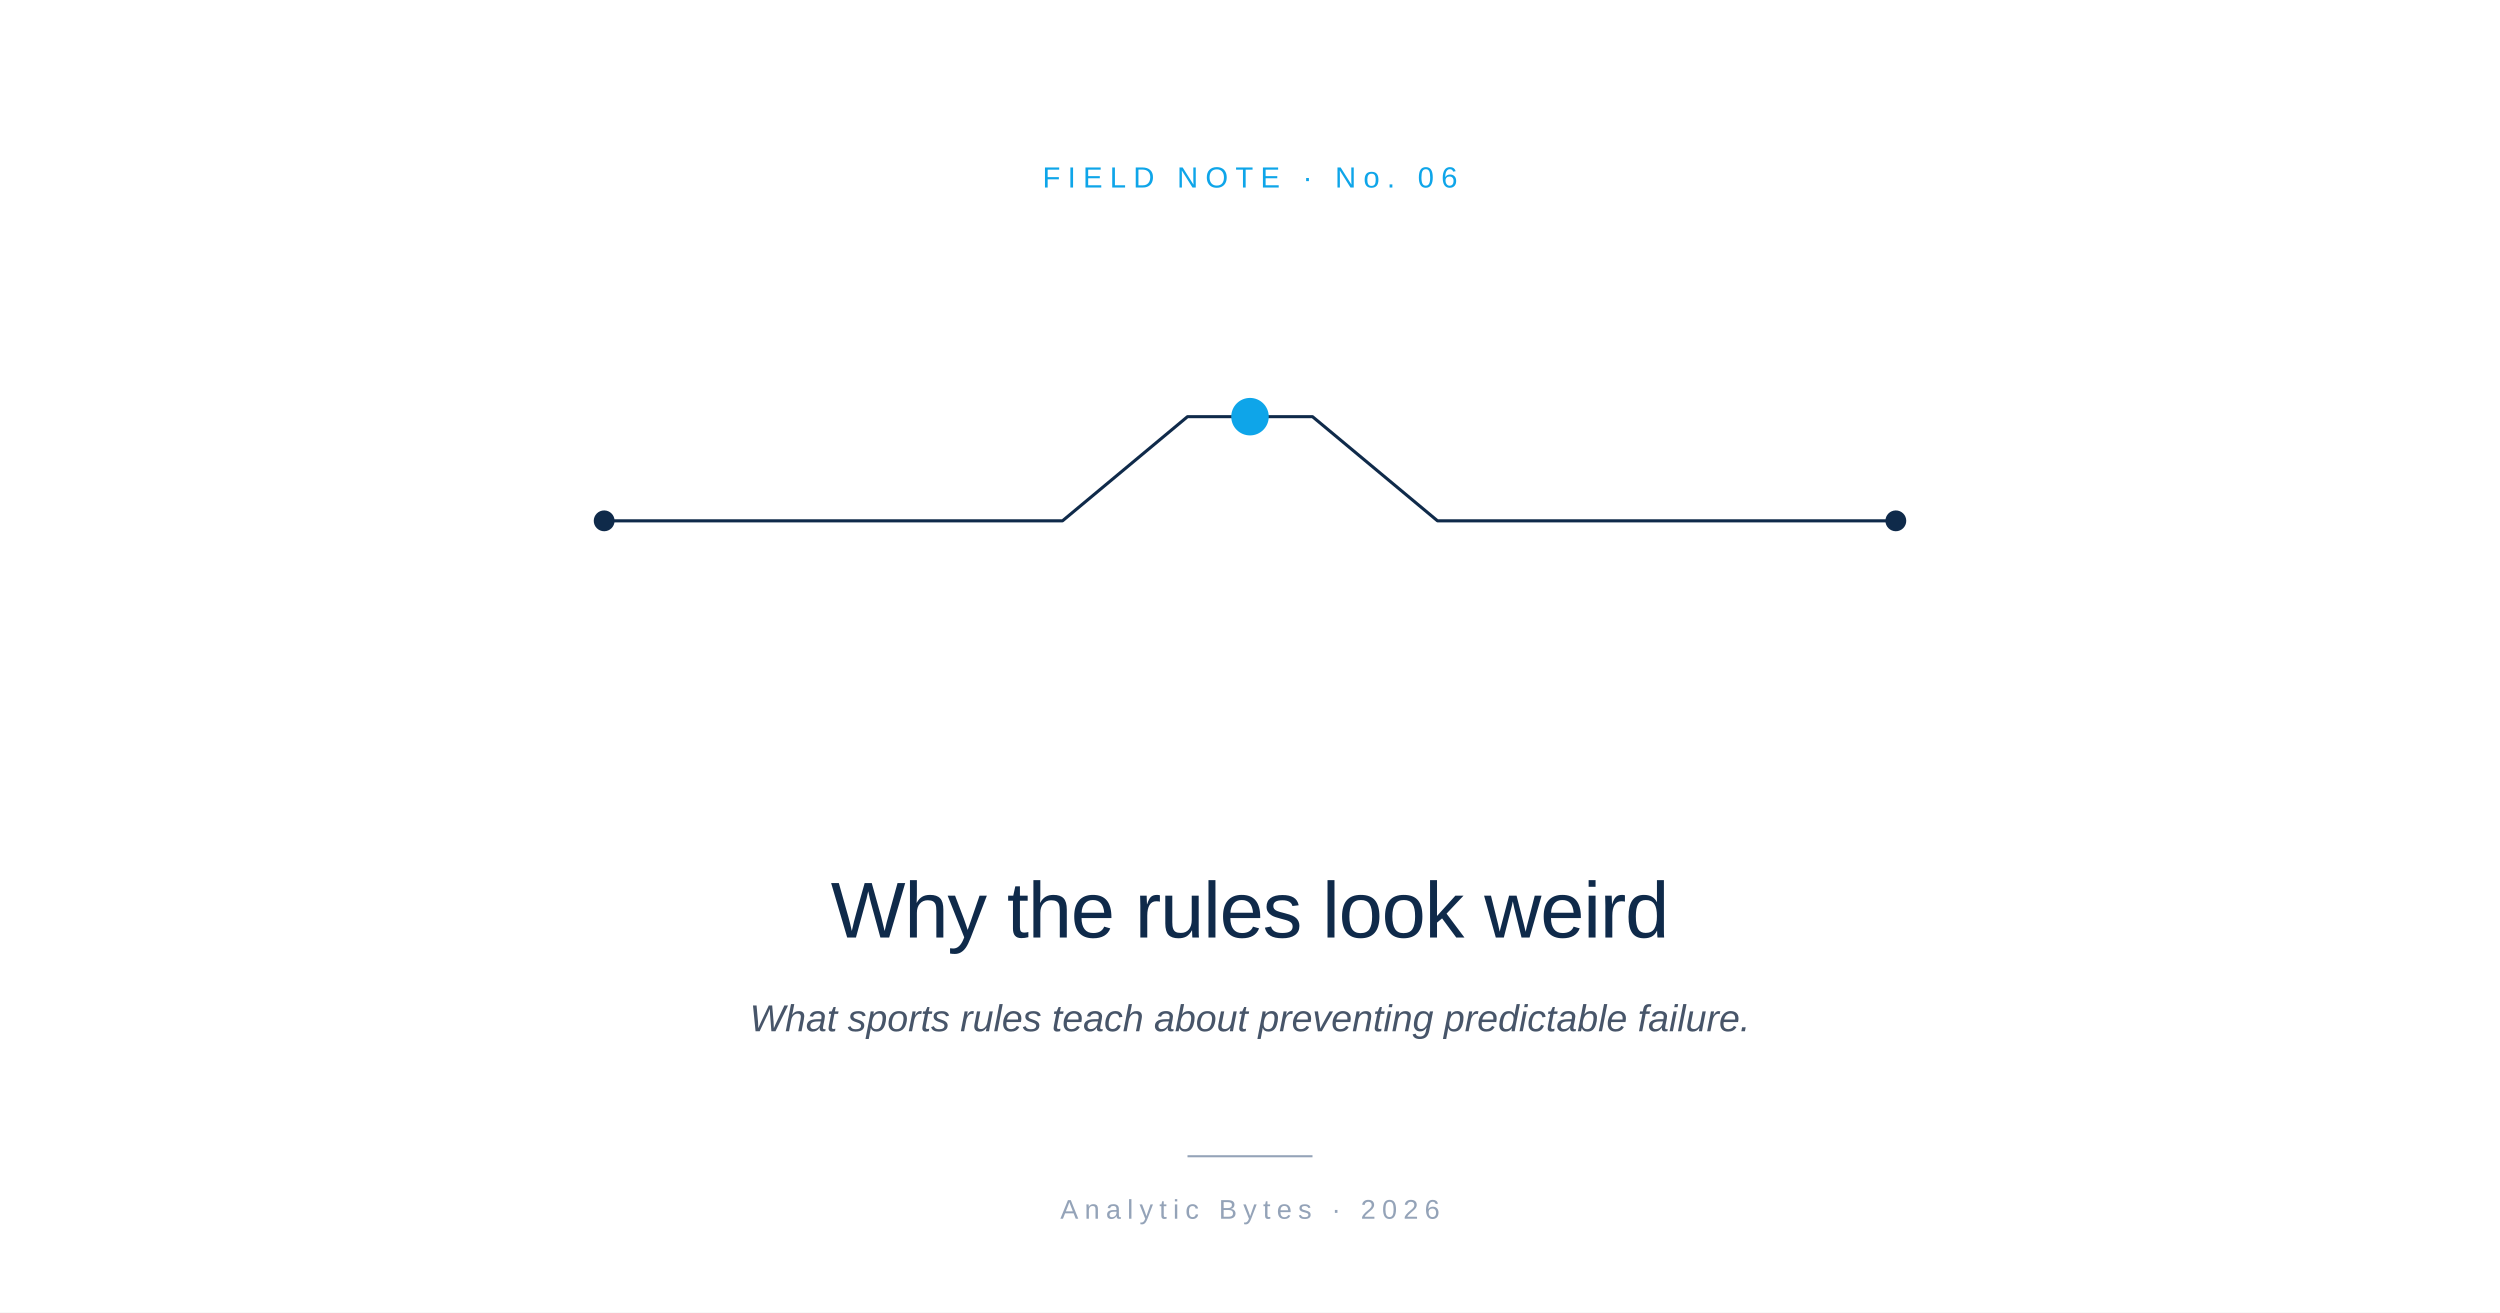
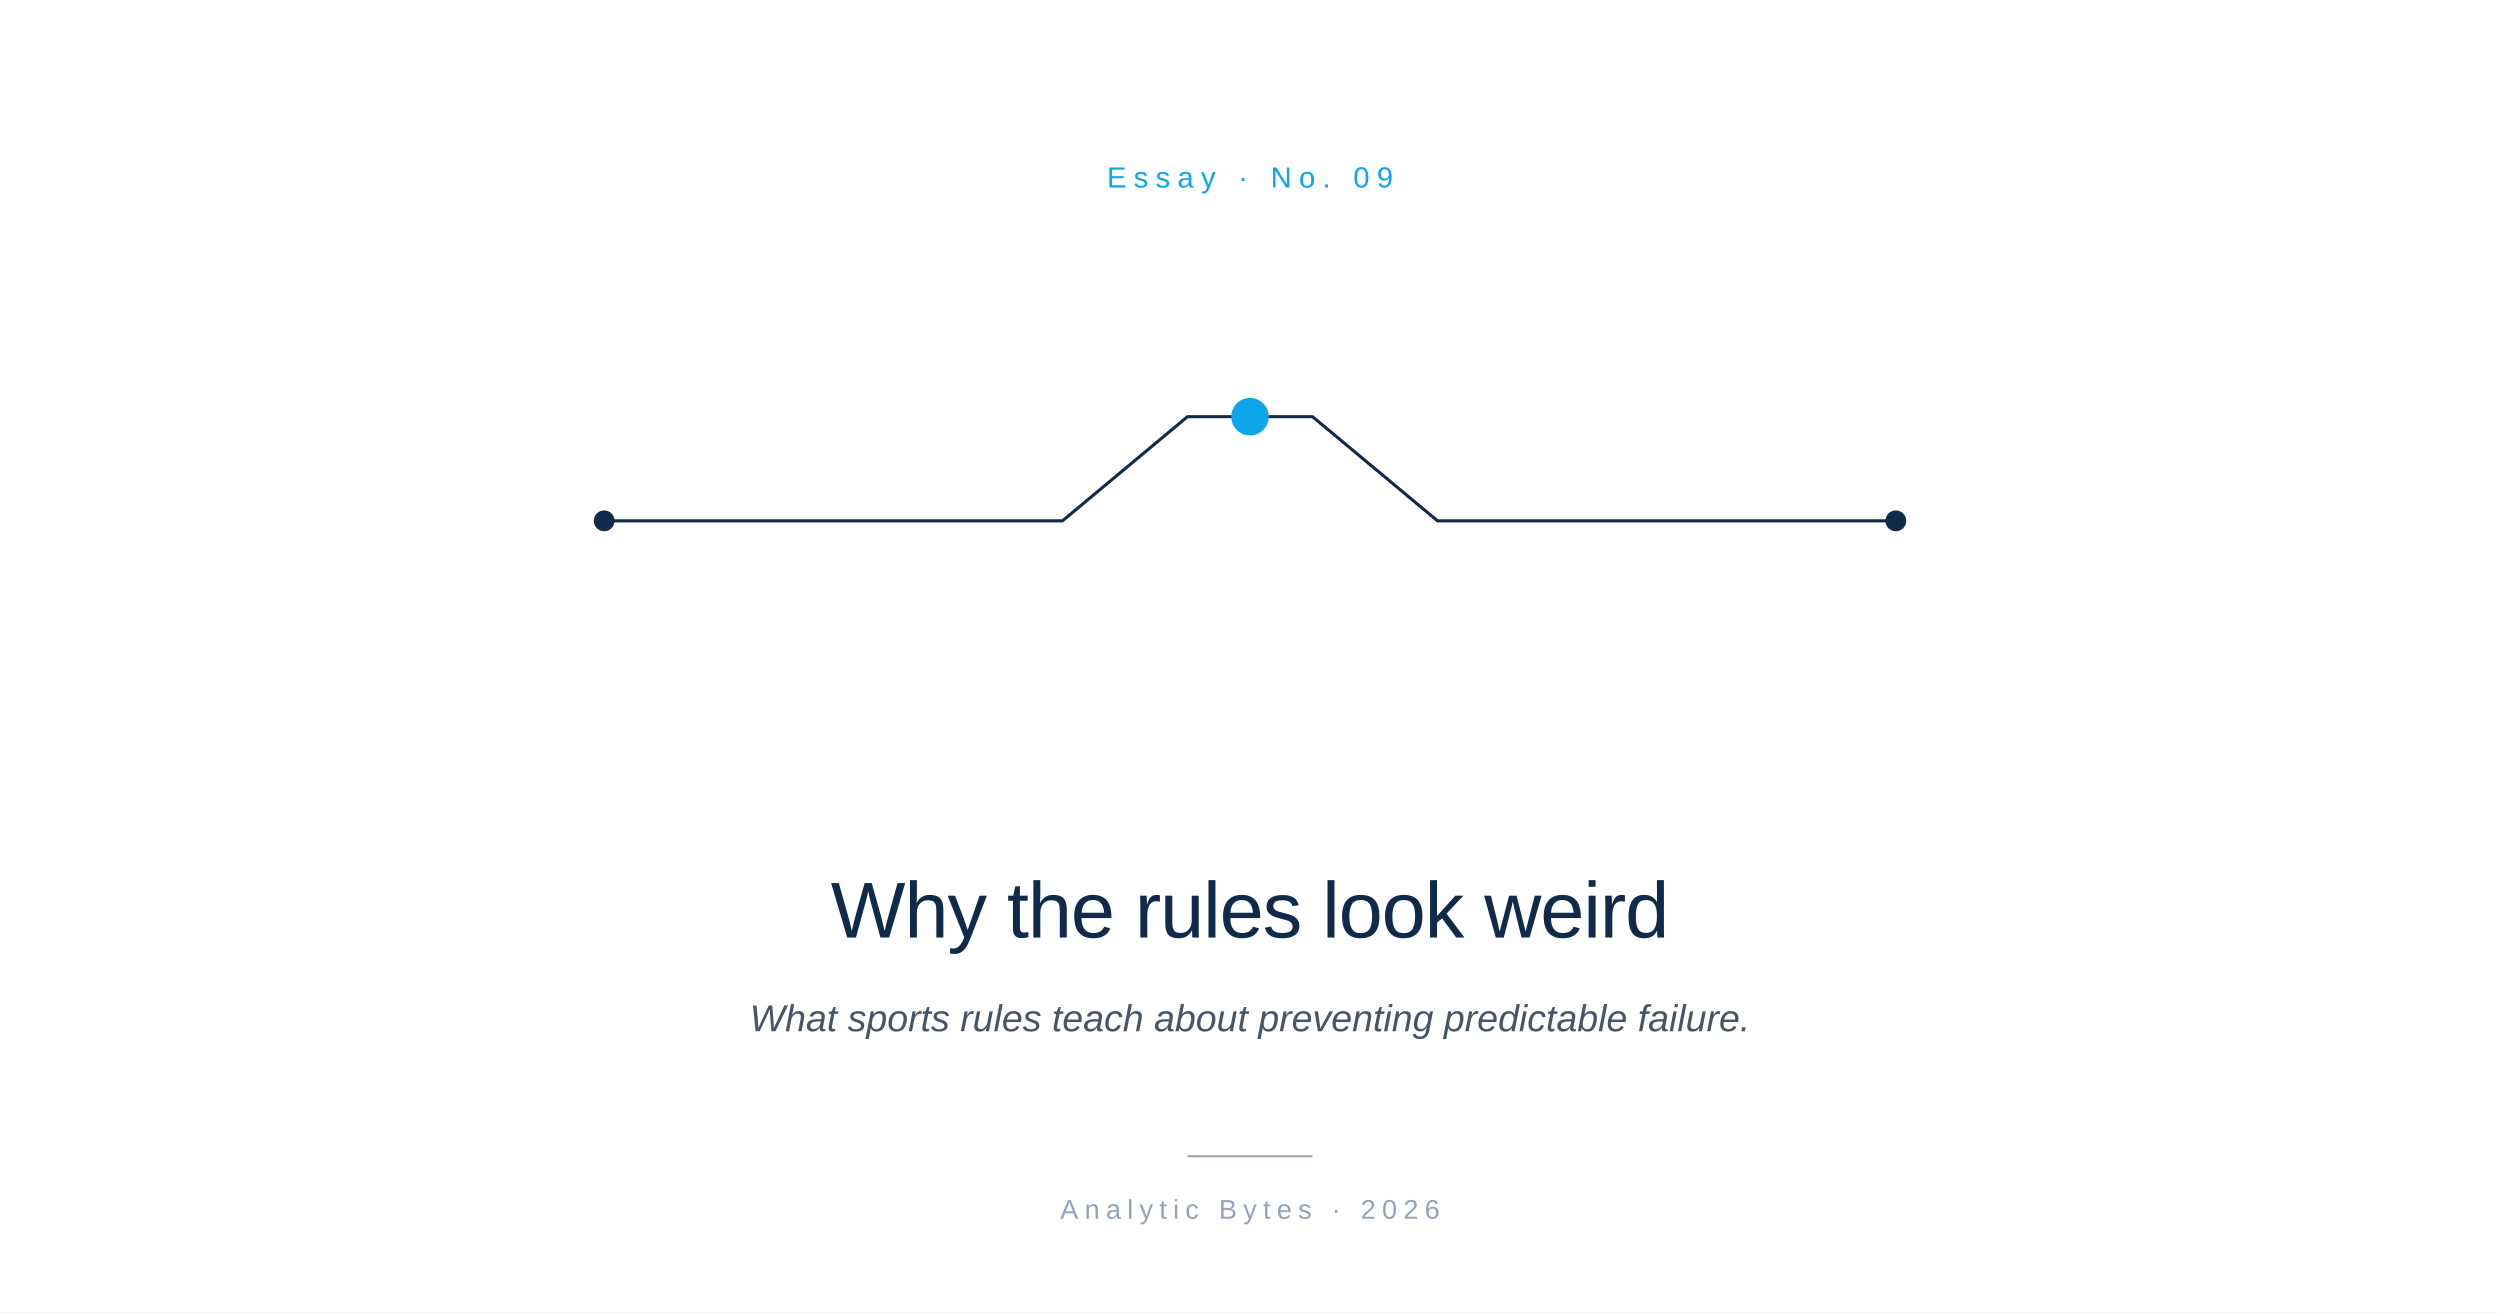
<svg xmlns="http://www.w3.org/2000/svg" viewBox="0 0 1200 630" role="img">
  <rect width="1200" height="630" fill="#FFFFFF" />
-   <text x="600" y="90" font-family="-apple-system, BlinkMacSystemFont, 'Helvetica Neue', Arial, sans-serif" font-size="14" font-weight="500" letter-spacing="3.5" fill="#0EA5E9" text-anchor="middle">FIELD NOTE  ·  No. 06</text>
+   <text x="600" y="90" font-family="-apple-system, BlinkMacSystemFont, 'Helvetica Neue', Arial, sans-serif" font-size="14" font-weight="500" letter-spacing="3.5" fill="#0EA5E9" text-anchor="middle">Essay  ·  No. 09</text>
  <g transform="translate(600, 250)">
    <path d="M -310 0 L -90 0 L -30 -50 L 30 -50 L 90 0 L 310 0" fill="none" stroke="#0F2A4A" stroke-width="1.5" stroke-linecap="round" stroke-linejoin="round" />
    <circle cx="-310" cy="0" r="5" fill="#0F2A4A" />
    <circle cx="310" cy="0" r="5" fill="#0F2A4A" />
    <circle cx="0" cy="-50" r="9" fill="#0EA5E9" />
  </g>
  <text x="600" y="450" font-family="-apple-system, BlinkMacSystemFont, 'Helvetica Neue', Arial, sans-serif" font-size="38" font-weight="500" letter-spacing="-0.5" fill="#0F2A4A" text-anchor="middle">Why the rules look weird</text>
  <text x="600" y="495" font-family="-apple-system, BlinkMacSystemFont, 'Helvetica Neue', Arial, sans-serif" font-size="18" font-style="italic" fill="#475569" text-anchor="middle">What sports rules teach about preventing predictable failure.</text>
  <line x1="570" y1="555" x2="630" y2="555" stroke="#94A3B8" stroke-width="1" />
  <text x="600" y="585" font-family="-apple-system, BlinkMacSystemFont, 'Helvetica Neue', Arial, sans-serif" font-size="13" letter-spacing="3" fill="#94A3B8" text-anchor="middle">Analytic Bytes  ·  2026</text>
</svg>
